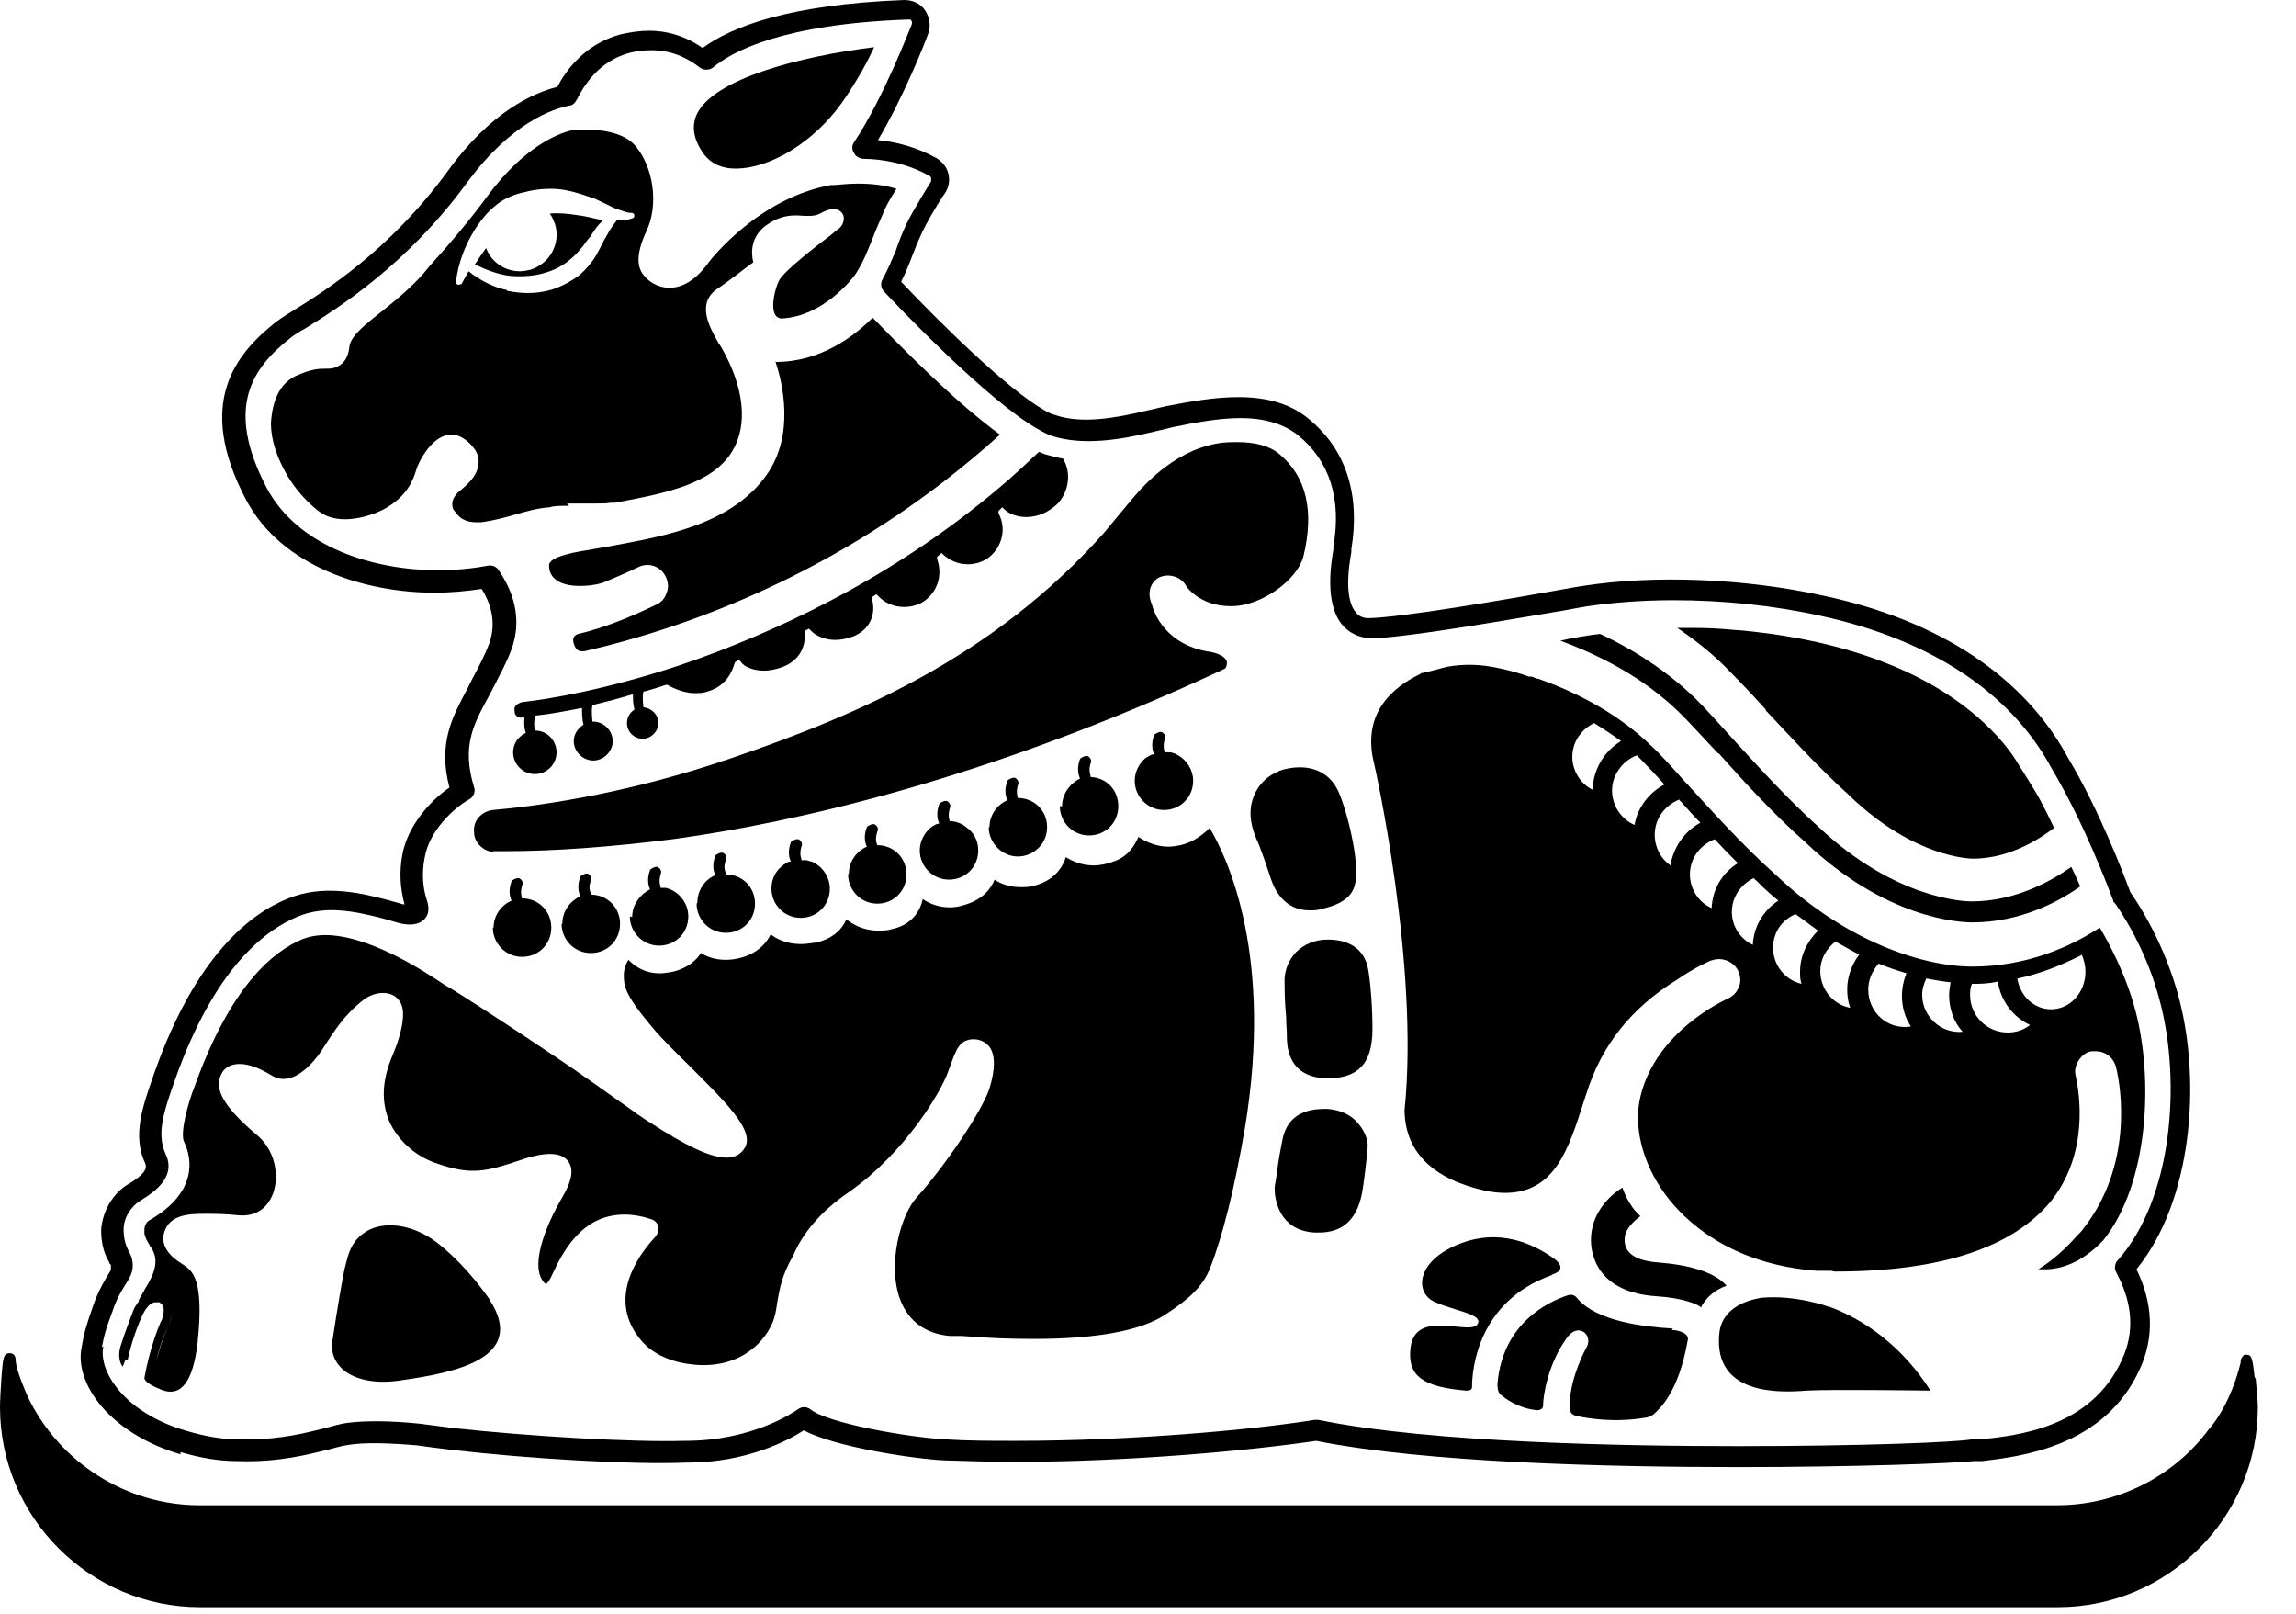
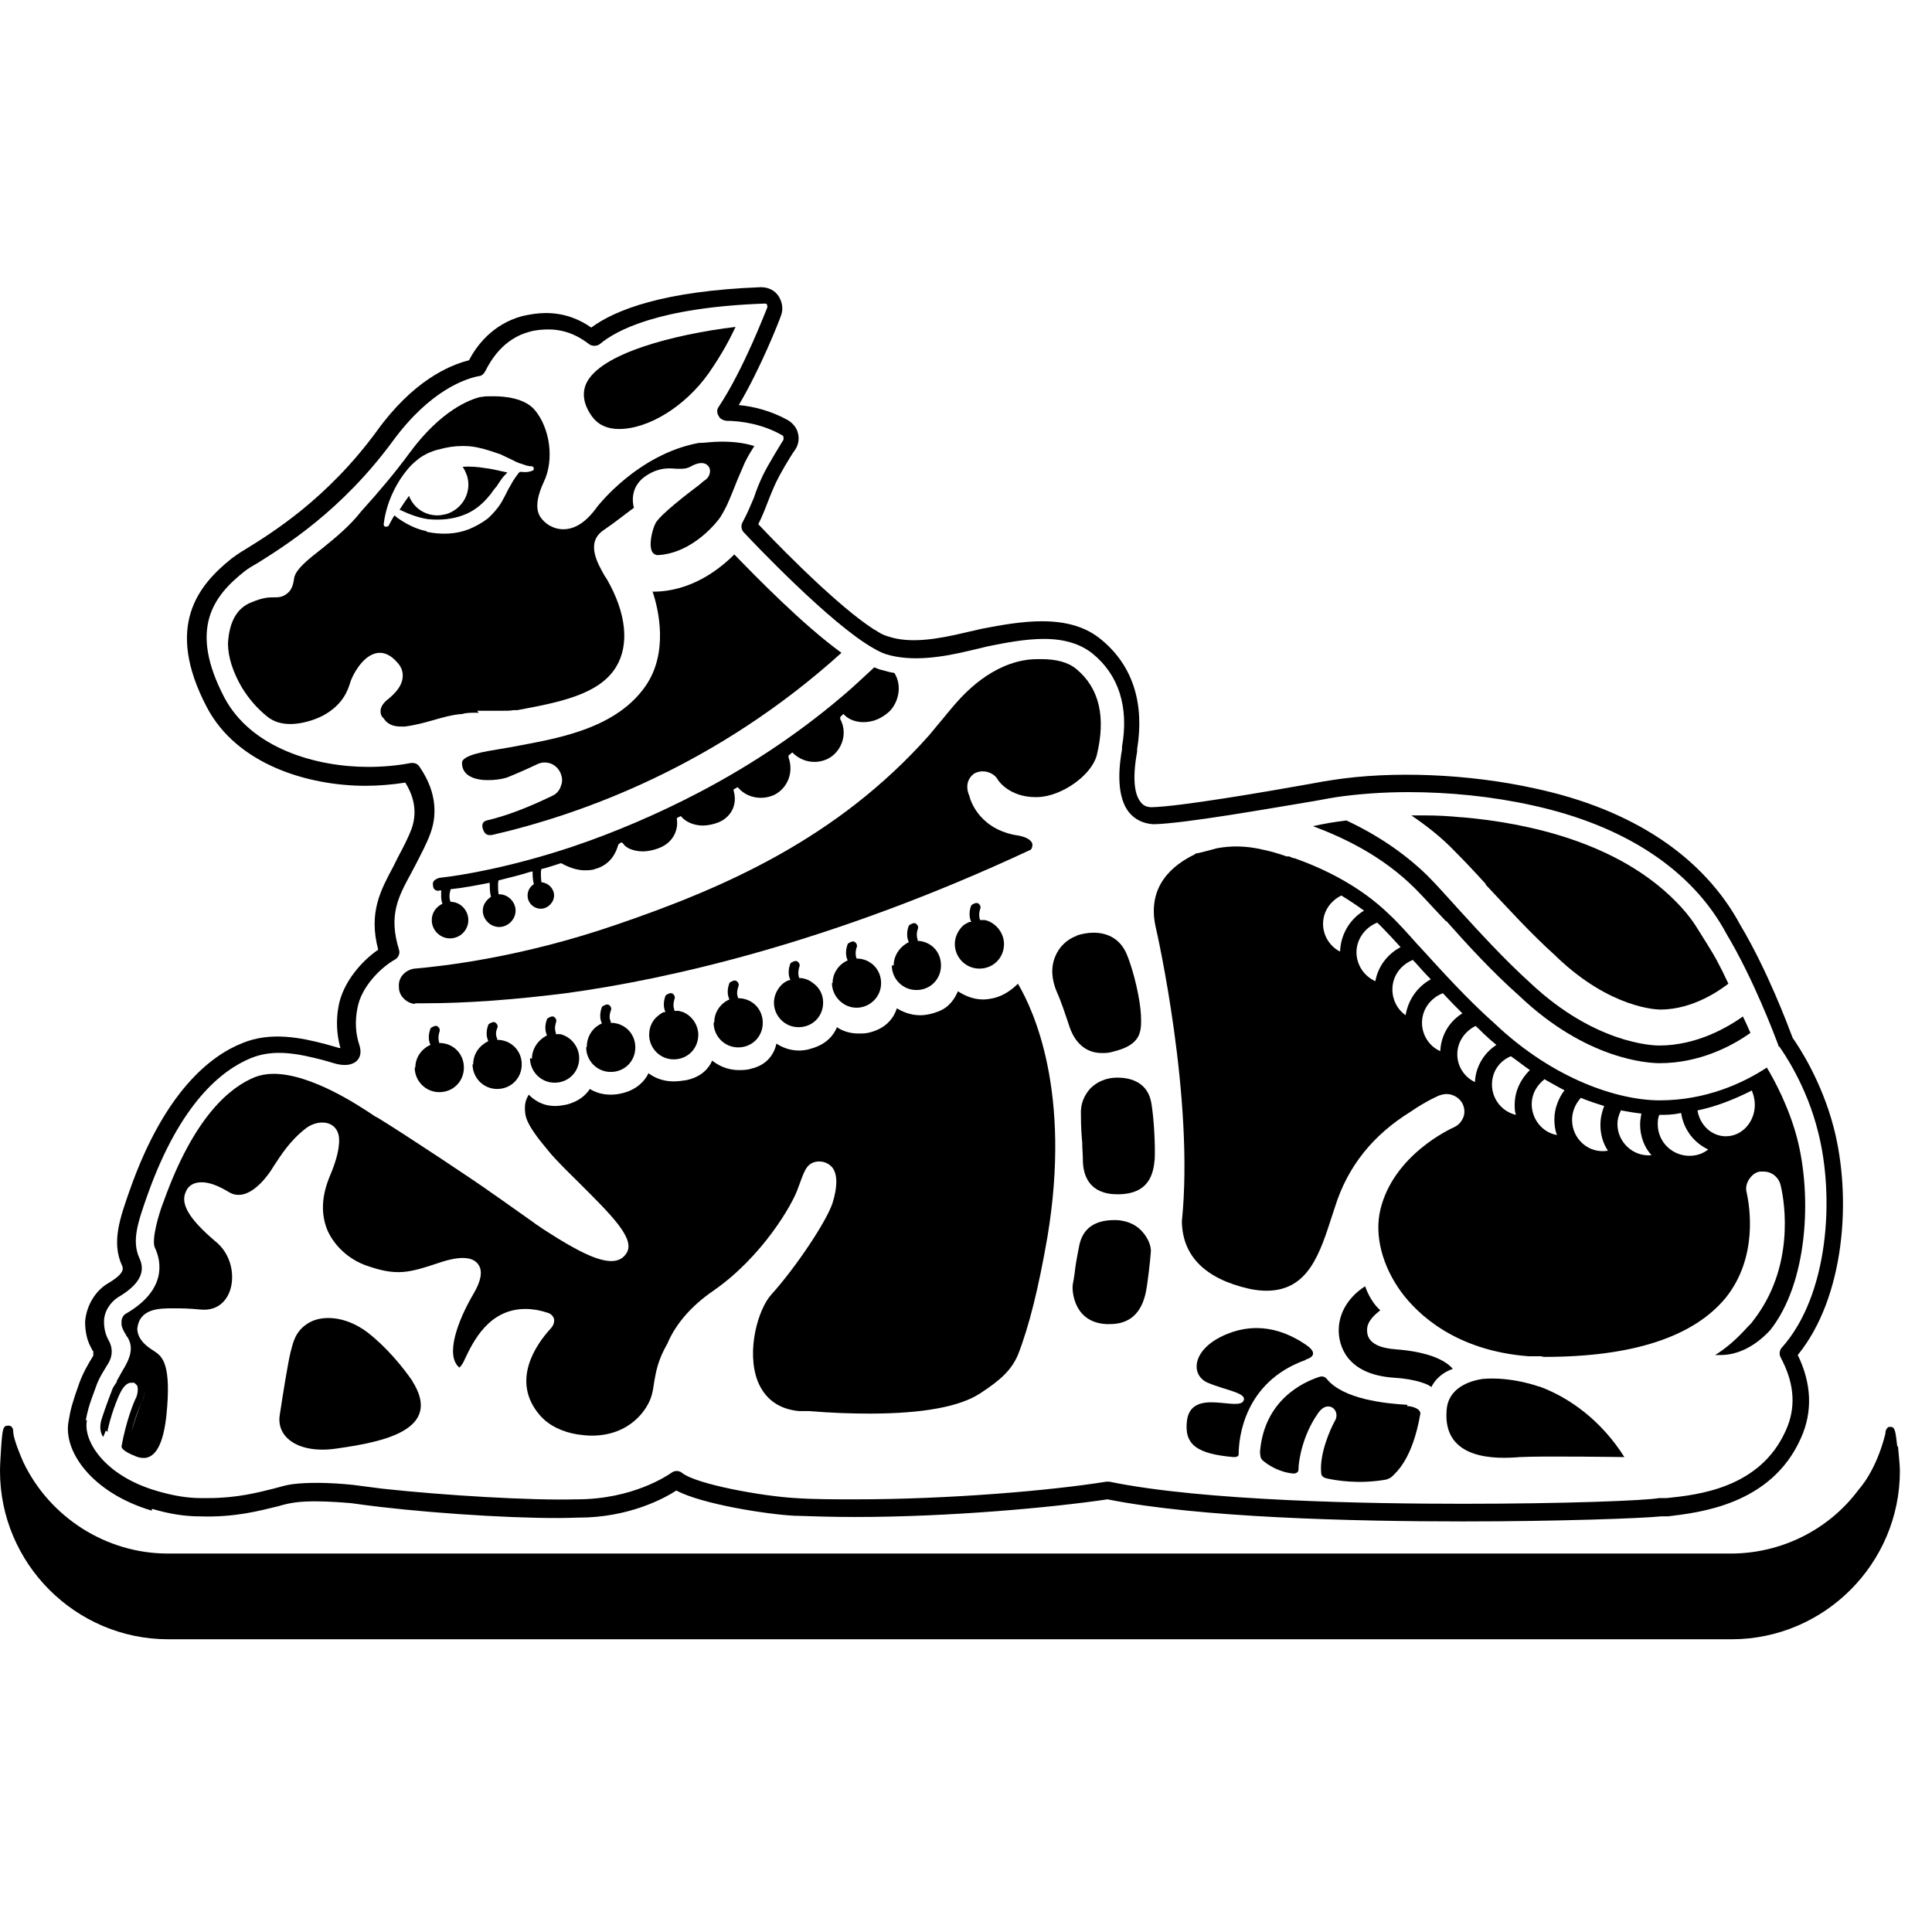
- <svg xmlns="http://www.w3.org/2000/svg" width="37" height="26" viewBox="0 0 37 26" fill="none">
+ <svg xmlns="http://www.w3.org/2000/svg" width="37" height="37" viewBox="0 -5.5 37 37" fill="none">
  <path d="M36.336 22.212C36.3 21.886 36.288 21.826 36.203 21.826C36.179 21.826 36.155 21.826 36.143 21.85C36.119 21.874 36.107 21.91 36.107 21.959C35.926 22.683 35.6 23.021 35.6 23.021C35.032 23.794 34.115 24.252 33.149 24.252H3.211C2.04 24.252 0.954 23.564 0.447 22.502C0.398 22.393 0.266 22.079 0.254 21.935C0.254 21.898 0.254 21.802 0.157 21.802C0.06 21.802 0.048 21.862 0.024 22.188C0.012 22.369 0 22.562 0 22.671C0 24.445 1.449 25.894 3.223 25.894H33.161C34.936 25.894 36.385 24.445 36.385 22.671C36.385 22.55 36.36 22.345 36.348 22.188" fill="black" />
  <path d="M2.909 23.395C3.235 23.492 3.537 23.54 3.815 23.54C4.503 23.564 4.974 23.431 5.324 23.347C5.444 23.311 5.553 23.287 5.65 23.274C5.903 23.238 6.289 23.25 6.724 23.287C6.893 23.311 7.074 23.335 7.279 23.359C8.523 23.504 10.213 23.601 11.058 23.564H11.082C12.036 23.564 12.712 23.202 12.953 23.045C13.448 23.311 14.715 23.504 15.21 23.528C15.573 23.54 15.959 23.552 16.381 23.552C18.192 23.552 20.148 23.371 21.21 23.214C22.96 23.564 25.882 23.637 28.019 23.637C29.866 23.637 31.495 23.576 31.809 23.54H31.942C32.533 23.468 33.922 23.323 34.489 22.043C34.719 21.536 34.694 20.993 34.429 20.45C35.334 19.339 35.467 17.432 35.117 16.092C34.888 15.21 34.453 14.547 34.332 14.378C34.236 14.124 33.849 13.086 33.33 12.217C32.63 10.913 31.266 9.996 29.383 9.597C28.127 9.319 26.655 9.259 25.508 9.44C25.423 9.452 25.278 9.476 25.085 9.513C24.276 9.658 22.598 9.947 22.055 9.959C21.959 9.959 21.886 9.923 21.838 9.851C21.753 9.742 21.669 9.488 21.777 8.897V8.849C21.922 7.967 21.693 7.243 21.089 6.748C20.8 6.507 20.425 6.398 19.955 6.398C19.568 6.398 19.17 6.471 18.796 6.543C18.687 6.567 18.591 6.591 18.482 6.615C17.975 6.736 17.432 6.833 17.009 6.688C16.961 6.676 16.901 6.652 16.84 6.615C16.236 6.277 15.138 5.191 14.522 4.539C14.595 4.394 14.643 4.273 14.703 4.116C14.74 4.02 14.788 3.899 14.86 3.742C14.921 3.61 15.114 3.271 15.235 3.102C15.295 3.006 15.307 2.897 15.283 2.801C15.259 2.692 15.186 2.607 15.09 2.547C14.764 2.366 14.426 2.282 14.148 2.258C14.57 1.545 14.921 0.652 14.957 0.543C15.005 0.423 14.981 0.278 14.909 0.169C14.836 0.06 14.715 0 14.571 0C12.7 0.072 11.782 0.435 11.323 0.773C11.118 0.628 10.828 0.495 10.454 0.495C10.309 0.495 10.152 0.519 9.995 0.555C9.428 0.712 9.126 1.123 8.981 1.4C8.595 1.497 7.907 1.799 7.219 2.752C6.265 4.056 5.203 4.708 4.696 5.022C4.575 5.094 4.491 5.155 4.442 5.191C3.79 5.71 3.151 6.495 3.959 8.04C4.539 9.15 5.915 9.549 7.002 9.549C7.255 9.549 7.521 9.525 7.762 9.488C7.883 9.682 8.016 9.996 7.883 10.37C7.81 10.563 7.714 10.744 7.617 10.925L7.533 11.094C7.303 11.529 7.05 11.963 7.243 12.688C6.941 12.893 6.567 13.303 6.483 13.774C6.434 14.04 6.446 14.305 6.519 14.571C6.507 14.571 6.483 14.571 6.458 14.559L6.241 14.498C5.746 14.366 5.179 14.257 4.648 14.474C4.032 14.716 3.151 15.404 2.487 17.287C2.306 17.806 2.124 18.289 2.342 18.748C2.354 18.784 2.402 18.88 2.076 19.073C1.823 19.218 1.654 19.508 1.63 19.81C1.63 20.003 1.666 20.184 1.762 20.341C1.762 20.341 1.762 20.365 1.787 20.377C1.787 20.377 1.787 20.406 1.787 20.462C1.69 20.619 1.593 20.788 1.521 20.981C1.376 21.391 1.352 21.488 1.316 21.705C1.195 22.285 1.762 23.093 2.909 23.431M1.642 21.705C1.678 21.524 1.69 21.452 1.835 21.065C1.895 20.884 2.004 20.727 2.076 20.607C2.161 20.462 2.161 20.305 2.076 20.16C2.016 20.051 1.992 19.931 1.992 19.81C1.992 19.617 2.112 19.436 2.269 19.339C2.656 19.11 2.801 18.868 2.668 18.591C2.523 18.265 2.632 17.927 2.825 17.384C3.452 15.621 4.249 14.993 4.805 14.764C5.251 14.583 5.71 14.679 6.181 14.8L6.434 14.873C6.676 14.933 6.808 14.861 6.857 14.788C6.893 14.74 6.929 14.655 6.881 14.51C6.808 14.293 6.796 14.052 6.845 13.81C6.917 13.388 7.315 13.014 7.557 12.881C7.629 12.845 7.666 12.76 7.641 12.688C7.436 12.024 7.629 11.674 7.871 11.227L7.967 11.046C8.064 10.853 8.172 10.659 8.245 10.454C8.462 9.851 8.16 9.368 8.028 9.175C7.992 9.126 7.931 9.102 7.859 9.114C7.605 9.163 7.328 9.187 7.05 9.187C6.06 9.187 4.817 8.837 4.297 7.859C3.609 6.543 4.08 5.915 4.696 5.432C4.744 5.396 4.817 5.348 4.925 5.288C5.444 4.962 6.543 4.285 7.533 2.933C8.245 1.968 8.921 1.75 9.175 1.702C9.223 1.702 9.271 1.654 9.295 1.606C9.404 1.388 9.645 0.99 10.128 0.857C10.249 0.821 10.382 0.809 10.502 0.809C10.865 0.809 11.118 0.966 11.275 1.086C11.335 1.135 11.432 1.135 11.492 1.086C11.794 0.833 12.603 0.386 14.643 0.314C14.667 0.314 14.679 0.314 14.691 0.338C14.691 0.35 14.703 0.374 14.691 0.398C14.667 0.447 14.245 1.569 13.762 2.294C13.726 2.342 13.726 2.414 13.762 2.463C13.786 2.523 13.846 2.547 13.907 2.559C14.184 2.559 14.607 2.62 14.981 2.837C14.993 2.837 15.005 2.861 15.005 2.873V2.921C15.005 2.921 14.703 3.404 14.607 3.61C14.534 3.766 14.486 3.887 14.438 4.032C14.366 4.201 14.317 4.322 14.221 4.503C14.184 4.563 14.197 4.648 14.245 4.696C14.414 4.877 15.911 6.458 16.732 6.917C16.816 6.966 16.888 7.002 16.961 7.026C17.456 7.183 18.059 7.086 18.603 6.953C18.711 6.929 18.808 6.905 18.904 6.881C19.254 6.809 19.641 6.736 19.991 6.736C20.389 6.736 20.691 6.833 20.92 7.014C21.427 7.424 21.621 8.04 21.488 8.8V8.849C21.452 9.066 21.343 9.706 21.621 10.056C21.729 10.189 21.886 10.273 22.091 10.285C22.683 10.273 24.313 9.983 25.182 9.839C25.375 9.802 25.52 9.778 25.592 9.766C26.003 9.706 26.486 9.67 26.968 9.67C27.765 9.67 28.586 9.754 29.346 9.923C31.121 10.309 32.413 11.166 33.065 12.386C33.584 13.255 33.982 14.317 34.055 14.51C34.055 14.523 34.055 14.534 34.079 14.547C34.163 14.667 34.598 15.295 34.815 16.164C35.141 17.42 35.02 19.303 34.127 20.305C34.079 20.353 34.067 20.438 34.103 20.498L34.139 20.57C34.368 21.029 34.393 21.476 34.199 21.898C33.704 23.009 32.497 23.13 31.918 23.19H31.773C31.52 23.238 29.962 23.299 28.019 23.299C26.268 23.299 23.057 23.25 21.246 22.876H21.186C20.136 23.045 18.192 23.214 16.381 23.214C15.971 23.214 15.585 23.214 15.235 23.19C14.595 23.154 13.327 22.924 13.062 22.707C13.001 22.659 12.917 22.659 12.857 22.707C12.784 22.756 12.12 23.214 11.046 23.214H11.022C10.188 23.238 8.535 23.142 7.315 23.009C7.122 22.985 6.941 22.961 6.76 22.937C6.277 22.888 5.879 22.888 5.601 22.924C5.493 22.937 5.372 22.973 5.239 23.009C4.949 23.081 4.539 23.19 3.996 23.19H3.839C3.585 23.19 3.308 23.142 3.018 23.057C2.004 22.768 1.581 22.091 1.666 21.693" fill="black" />
  <path d="M28.454 11.42V11.444C28.864 11.879 29.311 12.373 29.794 12.808L29.818 12.832C30.856 13.822 31.749 13.834 31.798 13.834C32.437 13.834 32.956 13.448 33.101 13.339C33.166 13.291 33.166 13.291 33.101 13.339C33.017 13.158 32.944 13.013 32.872 12.88C32.824 12.784 32.558 12.361 32.474 12.229C32.365 12.06 32.232 11.903 32.087 11.758C30.977 10.635 29.262 10.261 28.007 10.152H27.983C27.753 10.128 27.512 10.116 27.283 10.116H27.029C27.331 10.321 27.621 10.551 27.862 10.804C28.043 10.985 28.248 11.202 28.478 11.456" fill="black" />
  <path d="M12.494 5.818C12.614 6.169 12.807 7.002 12.361 7.641C11.806 8.438 10.731 8.631 9.958 8.776L9.765 8.812C9.765 8.812 9.633 8.836 9.548 8.849C9.331 8.885 8.836 8.957 8.848 9.114C8.848 9.319 9.029 9.44 9.343 9.44C9.464 9.44 9.584 9.428 9.705 9.392C9.886 9.319 10.079 9.235 10.284 9.138C10.333 9.114 10.381 9.102 10.429 9.102C10.562 9.102 10.671 9.174 10.731 9.295C10.767 9.38 10.779 9.464 10.743 9.549C10.719 9.633 10.659 9.706 10.574 9.742C10.127 9.959 9.693 10.128 9.319 10.213C9.246 10.237 9.222 10.285 9.246 10.37C9.283 10.49 9.343 10.502 9.427 10.49C11.154 10.092 13.725 9.162 16.115 7.002C15.379 6.47 14.473 5.541 14.063 5.118C13.773 5.408 13.23 5.831 12.506 5.831" fill="black" />
  <path d="M11.853 2.716C12.421 2.716 13.121 2.282 13.568 1.654C13.845 1.255 13.99 0.966 14.087 0.76C12.903 0.905 11.491 1.268 11.226 1.847C11.141 2.04 11.177 2.258 11.346 2.487C11.455 2.632 11.624 2.716 11.853 2.716Z" fill="black" />
  <path d="M7.954 13.714H8.123C8.968 13.714 9.885 13.641 10.839 13.521C12.794 13.255 15.921 12.555 19.724 10.78C19.76 10.768 19.772 10.72 19.772 10.672C19.772 10.636 19.724 10.527 19.434 10.491C18.698 10.346 18.565 9.754 18.565 9.742C18.565 9.742 18.432 9.489 18.649 9.32C18.806 9.223 19.023 9.283 19.108 9.428C19.108 9.44 19.325 9.766 19.832 9.766H19.869C20.327 9.754 20.895 9.356 21.003 8.97C21.184 8.233 21.052 7.678 20.617 7.316C20.46 7.183 20.231 7.123 19.941 7.123C19.844 7.123 19.724 7.123 19.603 7.147C18.879 7.28 18.384 7.871 18.203 8.088L17.792 8.583C16.03 10.563 13.869 11.505 11.78 12.217C9.982 12.833 8.497 13.002 7.942 13.05C7.809 13.062 7.616 13.183 7.64 13.412C7.64 13.581 7.797 13.714 7.942 13.726" fill="black" />
  <path d="M7.905 20.957C7.712 20.679 7.41 20.305 7.036 20.015C6.601 19.689 6.155 19.689 5.913 19.834C5.648 19.991 5.612 20.22 5.563 20.401C5.515 20.606 5.431 21.113 5.358 21.596C5.286 22.043 5.744 22.357 6.481 22.236C7.326 22.115 8.497 21.886 7.893 20.945" fill="black" />
  <path d="M2.062 21.922V21.886C2.158 21.463 2.303 21.174 2.303 21.174C2.363 21.053 2.436 20.981 2.508 20.981H2.569C2.569 20.981 2.617 21.017 2.629 21.041C2.653 21.113 2.629 21.234 2.593 21.294C2.557 21.367 2.412 21.729 2.327 22.2C2.327 22.284 2.557 22.369 2.52 22.357C2.557 22.369 2.581 22.381 2.605 22.393C2.919 22.514 3.112 22.26 3.184 21.633C3.293 20.606 3.1 20.474 2.955 20.377L2.919 20.353C2.786 20.268 2.641 20.148 2.629 19.954C2.665 19.556 3.052 19.556 3.317 19.556C3.462 19.556 3.607 19.556 3.848 19.58C4.126 19.604 4.319 19.459 4.404 19.218C4.5 18.94 4.44 18.518 4.114 18.264C3.619 17.842 3.45 17.552 3.559 17.323C3.607 17.202 3.716 17.142 3.86 17.142C4.005 17.142 4.174 17.202 4.392 17.335C4.452 17.371 4.512 17.383 4.573 17.383C4.862 17.383 5.14 17.009 5.237 16.84C5.381 16.623 5.55 16.345 5.864 16.104C6.045 15.971 6.287 15.959 6.408 16.091C6.48 16.164 6.504 16.273 6.492 16.405C6.48 16.574 6.42 16.78 6.323 17.009C6.154 17.407 6.142 17.757 6.275 18.071C6.408 18.361 6.673 18.614 7.011 18.735C7.591 18.94 7.82 18.88 8.399 18.687C8.822 18.542 9.075 18.566 9.172 18.735C9.244 18.856 9.208 19.037 9.075 19.266C8.761 19.798 8.52 20.461 8.798 20.691C8.798 20.691 8.846 20.655 8.894 20.546C9.063 20.184 9.365 19.568 10.065 19.568C10.198 19.568 10.343 19.592 10.488 19.641C10.572 19.665 10.596 19.725 10.608 19.749C10.621 19.81 10.608 19.882 10.536 19.954C10.283 20.232 9.764 20.944 10.343 21.608C10.512 21.801 10.765 21.922 11.055 21.97C11.152 21.983 11.236 21.994 11.333 21.994C12.069 21.994 12.407 21.488 12.48 21.222C12.504 21.137 12.516 21.053 12.528 20.968C12.564 20.763 12.6 20.546 12.781 20.232C12.938 19.858 13.24 19.508 13.663 19.218C14.604 18.566 15.184 17.552 15.28 17.262L15.316 17.166C15.413 16.9 15.461 16.756 15.679 16.743C15.8 16.743 15.884 16.792 15.944 16.864C16.041 16.997 16.041 17.226 15.944 17.54C15.824 17.902 15.232 18.783 14.773 19.291C14.52 19.568 14.29 20.365 14.508 20.944C14.641 21.282 14.906 21.488 15.305 21.524H15.498C15.932 21.56 16.306 21.572 16.657 21.572C17.671 21.572 18.383 21.439 18.769 21.186C19.18 20.92 19.373 20.727 19.494 20.449C19.711 19.894 19.892 19.158 20.061 18.18C20.52 15.415 19.795 13.846 19.494 13.339C19.385 13.448 19.228 13.569 19.023 13.617C18.962 13.629 18.89 13.641 18.829 13.641C18.624 13.641 18.455 13.556 18.346 13.484C18.286 13.617 18.19 13.786 17.972 13.87C17.852 13.918 17.731 13.943 17.622 13.943C17.429 13.943 17.272 13.87 17.176 13.81C17.127 13.967 16.994 14.184 16.669 14.269C16.596 14.293 16.512 14.293 16.439 14.293C16.258 14.293 16.113 14.232 16.029 14.172C15.969 14.317 15.836 14.498 15.534 14.582C15.461 14.607 15.377 14.619 15.305 14.619C15.123 14.619 14.979 14.558 14.87 14.486C14.834 14.655 14.713 14.896 14.375 14.969C14.303 14.993 14.218 14.993 14.146 14.993C13.916 14.993 13.747 14.896 13.639 14.812C13.578 14.957 13.433 15.126 13.144 15.186C13.059 15.198 12.987 15.21 12.902 15.21C12.673 15.21 12.516 15.126 12.419 15.053C12.359 15.186 12.214 15.355 11.948 15.428C11.864 15.452 11.779 15.464 11.695 15.464C11.526 15.464 11.393 15.415 11.297 15.355C11.224 15.464 11.091 15.597 10.838 15.657C10.765 15.669 10.705 15.681 10.633 15.681C10.379 15.681 10.222 15.56 10.126 15.464C10.089 15.524 10.053 15.608 10.053 15.705C10.053 15.874 10.053 16.007 10.5 16.538C10.657 16.731 10.898 16.961 11.104 17.166C11.695 17.757 12.154 18.204 12.009 18.482C11.948 18.59 11.852 18.651 11.707 18.651C11.454 18.651 11.067 18.47 10.452 18.071C10.391 18.035 10.331 17.987 10.271 17.951L10.222 17.914C10.065 17.806 9.631 17.492 9.401 17.335C9.1 17.117 7.735 16.212 7.24 15.91C7.24 15.91 7.216 15.898 7.192 15.886L7.156 15.862C6.866 15.669 5.961 15.065 5.237 15.065C5.104 15.065 4.983 15.089 4.887 15.126C4.404 15.319 3.716 15.886 3.136 17.504C3.039 17.745 2.895 18.252 2.967 18.397C3.1 18.675 3.184 19.218 2.4 19.665C2.363 19.689 2.327 19.749 2.327 19.81V19.87C2.339 19.942 2.375 20.003 2.412 20.063C2.412 20.063 2.424 20.099 2.436 20.099C2.569 20.305 2.496 20.51 2.339 20.763C2.303 20.824 2.267 20.896 2.231 20.956H2.243C2.243 20.956 2.182 21.041 2.158 21.089C2.158 21.089 2.013 21.463 1.953 21.657C1.869 21.898 1.977 22.019 1.977 22.019L2.026 21.898L2.062 21.922ZM2.714 21.355C2.714 21.355 2.774 21.222 2.774 21.113C2.774 21.222 2.726 21.331 2.714 21.355C2.689 21.403 2.605 21.62 2.52 21.91C2.593 21.62 2.689 21.403 2.714 21.355Z" fill="black" />
  <path d="M20.618 12.422C20.425 12.494 20.28 12.639 20.208 12.82C20.123 13.025 20.135 13.255 20.244 13.508C20.317 13.665 20.413 13.955 20.485 14.172C20.534 14.317 20.691 14.667 21.101 14.667C21.161 14.667 21.234 14.667 21.306 14.643C21.874 14.51 21.862 14.245 21.85 13.931C21.837 13.653 21.717 13.098 21.572 12.76C21.427 12.434 21.149 12.362 20.944 12.362C20.835 12.362 20.703 12.386 20.606 12.422" fill="black" />
  <path d="M21.378 17.866H21.341C20.955 17.866 20.726 18.035 20.665 18.373C20.617 18.615 20.593 18.76 20.581 18.88C20.569 18.965 20.557 19.037 20.545 19.098C20.532 19.182 20.545 19.424 20.689 19.617C20.798 19.762 20.967 19.846 21.184 19.858H21.257C21.631 19.858 21.86 19.653 21.945 19.243C21.981 19.061 22.029 18.639 22.041 18.458C22.041 18.361 21.993 18.216 21.873 18.084C21.788 17.987 21.631 17.878 21.378 17.866Z" fill="black" />
  <path d="M21.39 15.138C21.197 15.138 21.015 15.211 20.883 15.343C20.762 15.476 20.689 15.645 20.701 15.851C20.701 16.092 20.714 16.249 20.726 16.382C20.726 16.502 20.738 16.599 20.738 16.707C20.738 17.009 20.858 17.372 21.402 17.372C22.005 17.372 22.09 16.985 22.114 16.695C22.126 16.454 22.102 15.947 22.053 15.645C21.993 15.235 21.667 15.138 21.402 15.138H21.39Z" fill="black" />
  <path d="M25.013 20.534C25.013 20.534 25.315 20.461 25.013 20.256C24.712 20.051 24.169 19.773 23.492 20.051C22.817 20.329 22.792 20.836 23.13 20.981C23.468 21.125 23.879 21.174 23.818 21.319C23.734 21.548 22.817 21.065 22.732 21.705C22.672 22.176 22.937 22.345 23.625 22.405C23.686 22.405 23.722 22.393 23.722 22.345C23.722 22.055 23.818 20.968 25.001 20.546" fill="black" />
  <path d="M26.956 21.404C26.521 21.38 25.724 21.295 25.41 20.909C25.374 20.861 25.314 20.849 25.253 20.873C24.964 20.97 24.215 21.307 24.131 22.297C24.131 22.382 24.143 22.43 24.179 22.466C24.276 22.551 24.493 22.696 24.771 22.72C24.819 22.72 24.867 22.696 24.867 22.648C24.867 22.466 24.952 21.983 25.229 21.585C25.422 21.271 25.7 21.513 25.555 21.73C25.483 21.863 25.266 22.334 25.302 22.708C25.302 22.768 25.35 22.804 25.422 22.816C25.591 22.853 26.014 22.925 26.521 22.84C26.545 22.84 26.605 22.816 26.642 22.792C26.762 22.684 27.052 22.418 27.197 21.597C27.233 21.488 27.052 21.428 26.944 21.428" fill="black" />
  <path d="M26.736 20.341C26.193 20.305 26.181 20.064 26.181 19.967C26.181 19.786 26.362 19.653 26.434 19.593C26.229 19.412 26.145 19.134 26.145 19.134C25.927 19.267 25.638 19.557 25.638 19.979C25.638 20.233 25.758 20.824 26.7 20.885C27.11 20.909 27.376 21.017 27.412 21.066C27.412 21.066 27.509 20.824 27.823 20.716C27.569 20.414 26.917 20.354 26.724 20.341" fill="black" />
  <path d="M29.468 21.053C29.468 21.053 28.948 20.86 28.393 20.908C28.007 20.968 27.729 21.162 27.705 21.5C27.62 22.477 28.671 22.441 29.105 22.405C29.528 22.381 31.109 22.405 31.109 22.405C30.675 21.717 30.071 21.27 29.48 21.053" fill="black" />
  <path d="M22.634 17.867C22.634 18.543 23.069 18.989 23.926 19.182C24.034 19.206 24.155 19.219 24.252 19.219C25.06 19.219 25.278 18.506 25.519 17.758L25.567 17.613C25.809 16.84 26.292 16.237 27.016 15.79C27.33 15.573 27.571 15.476 27.571 15.476C27.608 15.464 27.656 15.452 27.704 15.452C27.837 15.452 27.97 15.537 28.018 15.657C28.054 15.742 28.054 15.838 28.018 15.911C27.982 15.995 27.921 16.056 27.837 16.092C27.789 16.116 26.69 16.611 26.437 17.661C26.316 18.156 26.473 18.748 26.835 19.243C27.137 19.653 27.861 20.365 29.273 20.474H29.515C29.515 20.474 29.551 20.486 29.575 20.486C31.277 20.486 32.436 20.1 33.052 19.351C33.668 18.579 33.511 17.613 33.45 17.335C33.426 17.251 33.45 17.154 33.499 17.082C33.547 17.009 33.619 16.949 33.704 16.937H33.776C33.933 16.937 34.066 17.046 34.102 17.203C34.187 17.553 34.368 18.784 33.571 19.798C33.547 19.834 33.523 19.858 33.474 19.907C33.269 20.136 33.064 20.317 32.847 20.45H32.955C33.185 20.45 33.535 20.365 33.897 19.979C34.621 19.074 34.706 17.408 34.416 16.297C34.259 15.694 33.969 15.162 33.837 14.945C33.378 15.247 32.666 15.573 31.784 15.573C31.012 15.573 29.768 15.187 28.622 14.1C28.078 13.617 27.583 13.062 27.185 12.627L27.161 12.603C26.956 12.374 26.775 12.169 26.618 12.024C26.026 11.444 25.302 11.118 24.795 10.937C24.759 10.937 24.722 10.913 24.686 10.901H24.638C24.505 10.853 24.348 10.805 24.167 10.768C23.853 10.696 23.576 10.696 23.31 10.744C23.177 10.78 23.044 10.816 22.936 10.841H22.912C22.912 10.841 22.887 10.853 22.875 10.865C22.453 11.07 21.97 11.469 22.127 12.229C22.163 12.374 22.875 15.549 22.634 17.891M33.547 15.38C33.583 15.464 33.607 15.561 33.607 15.657C33.607 15.983 33.366 16.261 33.052 16.261C32.786 16.261 32.557 16.056 32.509 15.766C32.859 15.694 33.197 15.561 33.535 15.392M31.772 15.851C31.905 15.851 32.038 15.851 32.195 15.814C32.243 16.128 32.436 16.382 32.714 16.514C32.605 16.599 32.485 16.635 32.352 16.635C32.026 16.635 31.748 16.37 31.748 16.032C31.748 15.971 31.748 15.911 31.784 15.838M31.048 15.766C31.181 15.79 31.314 15.814 31.434 15.826C31.422 15.899 31.41 15.971 31.41 16.032C31.41 16.249 31.483 16.466 31.628 16.623C31.277 16.659 30.976 16.37 30.976 16.032C30.976 15.935 31 15.851 31.048 15.754M30.275 15.525C30.42 15.585 30.565 15.633 30.722 15.681C30.674 15.802 30.65 15.923 30.65 16.044C30.65 16.225 30.698 16.394 30.794 16.538C30.42 16.599 30.107 16.309 30.107 15.947C30.107 15.79 30.167 15.645 30.275 15.525ZM29.587 15.174C29.72 15.247 29.841 15.319 29.962 15.38C29.841 15.537 29.768 15.742 29.768 15.935C29.768 16.044 29.78 16.14 29.817 16.237C29.539 16.189 29.334 15.935 29.334 15.645C29.334 15.452 29.43 15.283 29.587 15.162M28.935 14.728C29.056 14.812 29.177 14.909 29.298 14.993C29.116 15.174 29.008 15.404 29.008 15.657C29.008 15.718 29.008 15.79 29.032 15.851C28.766 15.79 28.573 15.549 28.573 15.271C28.573 15.03 28.706 14.825 28.935 14.728ZM28.259 14.148C28.344 14.221 28.404 14.293 28.465 14.342C28.525 14.402 28.585 14.45 28.658 14.511C28.416 14.668 28.259 14.933 28.247 15.223C28.042 15.126 27.909 14.921 27.909 14.692C27.909 14.462 28.042 14.257 28.259 14.148ZM27.632 13.521C27.765 13.665 27.885 13.786 28.006 13.907C27.752 14.064 27.596 14.329 27.583 14.631C27.366 14.535 27.233 14.317 27.233 14.088C27.233 13.835 27.39 13.617 27.632 13.521ZM27.064 12.893L27.101 12.929C27.197 13.038 27.294 13.146 27.402 13.255C27.137 13.4 26.968 13.653 26.919 13.943C26.763 13.835 26.666 13.653 26.666 13.448C26.666 13.195 26.823 12.977 27.064 12.881M26.388 12.181C26.388 12.181 26.437 12.229 26.461 12.253C26.569 12.362 26.702 12.507 26.823 12.639C26.569 12.772 26.388 13.014 26.34 13.291C26.123 13.195 25.978 12.977 25.978 12.736C25.978 12.495 26.135 12.265 26.376 12.169M25.688 11.65C25.845 11.746 25.99 11.843 26.123 11.939C25.845 12.108 25.676 12.398 25.664 12.724C25.471 12.627 25.338 12.422 25.338 12.193C25.338 11.963 25.471 11.758 25.688 11.65Z" fill="black" />
  <path d="M8.377 11.553H8.45C8.45 11.614 8.438 11.722 8.474 11.807C8.353 11.867 8.269 11.976 8.269 12.121C8.269 12.314 8.426 12.471 8.619 12.471C8.812 12.471 8.969 12.314 8.969 12.121C8.969 11.927 8.812 11.771 8.631 11.771C8.595 11.71 8.607 11.601 8.631 11.529C8.872 11.505 9.114 11.457 9.367 11.408H9.379C9.379 11.481 9.379 11.589 9.403 11.674C9.319 11.734 9.246 11.819 9.246 11.94C9.246 12.108 9.391 12.253 9.56 12.253C9.729 12.253 9.874 12.108 9.874 11.94C9.874 11.771 9.729 11.626 9.56 11.626H9.548C9.548 11.626 9.524 11.444 9.548 11.36C9.741 11.312 9.947 11.263 10.176 11.191H10.2C10.2 11.251 10.2 11.348 10.224 11.432C10.152 11.481 10.104 11.553 10.104 11.65C10.104 11.795 10.224 11.903 10.357 11.903C10.49 11.903 10.611 11.783 10.611 11.65C10.611 11.517 10.502 11.408 10.369 11.396C10.369 11.396 10.345 11.215 10.369 11.143C10.478 11.119 10.574 11.082 10.659 11.058L10.731 11.034H10.755C10.755 11.034 10.973 11.167 11.19 11.167C11.262 11.167 11.335 11.167 11.395 11.143C11.709 11.058 11.806 10.805 11.842 10.672L11.89 10.636H11.914L11.938 10.66C11.987 10.744 12.144 10.805 12.313 10.805C12.409 10.805 12.518 10.781 12.614 10.744C12.904 10.636 12.989 10.382 12.964 10.201V10.165L13.037 10.129L13.061 10.153C13.146 10.249 13.303 10.31 13.46 10.31C13.556 10.31 13.665 10.286 13.761 10.249C14.015 10.141 14.123 9.899 14.051 9.646V9.61H14.075C14.075 9.61 14.075 9.598 14.087 9.598L14.123 9.574L14.148 9.598C14.256 9.718 14.413 9.779 14.57 9.779C14.667 9.779 14.775 9.754 14.86 9.706C15.101 9.561 15.198 9.272 15.101 9.006V8.97L15.174 8.909L15.198 8.934C15.306 9.03 15.439 9.091 15.596 9.091C15.717 9.091 15.838 9.054 15.934 8.982C16.151 8.813 16.224 8.511 16.091 8.27V8.233L16.151 8.173L16.176 8.197C16.26 8.282 16.393 8.33 16.538 8.33C16.719 8.33 16.888 8.258 17.033 8.125C17.202 7.956 17.286 7.642 17.129 7.388C17.045 7.376 16.96 7.352 16.876 7.328C16.852 7.328 16.779 7.292 16.743 7.28C16.562 7.449 16.417 7.582 16.284 7.702C15.415 8.463 14.437 9.127 13.375 9.682C12.59 10.092 11.769 10.443 10.948 10.72C9.778 11.107 8.86 11.263 8.413 11.312C8.293 11.348 8.281 11.408 8.293 11.457C8.293 11.529 8.341 11.565 8.426 11.565" fill="black" />
  <path d="M7.942 14.945C7.942 15.199 8.148 15.416 8.413 15.416C8.679 15.416 8.884 15.211 8.884 14.945C8.884 14.68 8.679 14.474 8.413 14.474C8.377 14.366 8.413 14.281 8.413 14.269C8.437 14.221 8.413 14.173 8.365 14.148H8.329C8.329 14.148 8.256 14.173 8.244 14.197C8.244 14.209 8.172 14.354 8.244 14.511C8.075 14.583 7.954 14.752 7.954 14.945" fill="black" />
  <path d="M9.05 14.884C9.05 15.138 9.255 15.355 9.521 15.355C9.786 15.355 9.992 15.15 9.992 14.884C9.992 14.619 9.786 14.414 9.521 14.414V14.389C9.472 14.293 9.521 14.196 9.521 14.196C9.545 14.148 9.521 14.1 9.472 14.075H9.436C9.436 14.075 9.364 14.1 9.352 14.124C9.352 14.136 9.279 14.281 9.352 14.438C9.183 14.522 9.062 14.679 9.062 14.884" fill="black" />
  <path d="M10.15 14.764C10.15 15.018 10.356 15.235 10.621 15.235C10.887 15.235 11.092 15.03 11.092 14.764C11.092 14.547 10.935 14.354 10.73 14.305H10.645V14.281C10.609 14.185 10.645 14.1 10.645 14.088C10.669 14.04 10.645 13.991 10.597 13.967H10.561C10.561 13.967 10.488 13.991 10.476 14.016C10.476 14.028 10.404 14.172 10.476 14.329C10.307 14.414 10.187 14.583 10.187 14.776" fill="black" />
  <path d="M11.226 14.559C11.226 14.812 11.431 15.029 11.696 15.029C11.962 15.029 12.167 14.824 12.167 14.559C12.167 14.293 11.962 14.088 11.696 14.088V14.063C11.648 13.967 11.696 13.87 11.696 13.858C11.721 13.81 11.696 13.762 11.648 13.738H11.612C11.612 13.738 11.54 13.762 11.527 13.786C11.527 13.798 11.455 13.943 11.527 14.1C11.358 14.172 11.238 14.341 11.238 14.546" fill="black" />
  <path d="M12.709 13.883C12.709 13.883 12.637 13.919 12.601 13.955C12.492 14.04 12.432 14.172 12.432 14.317C12.432 14.571 12.637 14.788 12.902 14.788C13.168 14.788 13.373 14.583 13.373 14.317C13.373 14.148 13.277 13.991 13.132 13.907C13.12 13.907 13.095 13.883 13.083 13.883C13.083 13.883 13.035 13.871 12.999 13.859H12.914V13.835C12.878 13.75 12.914 13.653 12.914 13.642C12.938 13.593 12.914 13.545 12.866 13.521H12.83C12.83 13.521 12.758 13.545 12.745 13.569C12.745 13.581 12.673 13.726 12.745 13.883" fill="black" />
  <path d="M13.667 14.088C13.667 14.341 13.872 14.559 14.138 14.559C14.403 14.559 14.608 14.353 14.608 14.088C14.608 13.822 14.403 13.617 14.138 13.617C14.09 13.508 14.138 13.412 14.138 13.4C14.162 13.351 14.138 13.303 14.09 13.279H14.053C14.053 13.279 13.981 13.303 13.969 13.327C13.969 13.339 13.896 13.484 13.969 13.641C13.8 13.714 13.679 13.883 13.679 14.076" fill="black" />
  <path d="M15.088 13.279C15.088 13.279 15.015 13.315 14.991 13.339C14.895 13.424 14.822 13.556 14.822 13.701C14.822 13.955 15.027 14.172 15.293 14.172C15.559 14.172 15.764 13.967 15.764 13.701C15.764 13.544 15.691 13.412 15.571 13.327C15.498 13.267 15.402 13.23 15.305 13.23C15.269 13.122 15.305 13.037 15.305 13.025C15.329 12.977 15.305 12.929 15.257 12.905H15.22C15.22 12.905 15.148 12.929 15.136 12.953C15.136 12.965 15.064 13.11 15.136 13.267" fill="black" />
  <path d="M15.933 13.328C15.933 13.582 16.15 13.799 16.403 13.799C16.657 13.799 16.874 13.594 16.874 13.328C16.874 13.062 16.669 12.857 16.403 12.857C16.367 12.749 16.403 12.652 16.403 12.652C16.427 12.604 16.403 12.556 16.355 12.531H16.319C16.319 12.531 16.246 12.556 16.234 12.58C16.234 12.592 16.162 12.737 16.234 12.893C16.065 12.966 15.945 13.135 15.945 13.328" fill="black" />
  <path d="M17.079 12.989C17.079 13.243 17.284 13.46 17.55 13.46C17.816 13.46 18.021 13.255 18.021 12.989C18.021 12.723 17.828 12.53 17.574 12.518V12.494C17.538 12.398 17.574 12.301 17.574 12.301C17.598 12.253 17.574 12.205 17.526 12.18H17.49C17.49 12.18 17.417 12.205 17.405 12.229C17.405 12.229 17.333 12.386 17.405 12.543C17.236 12.627 17.115 12.796 17.115 12.989" fill="black" />
  <path d="M18.564 12.156C18.564 12.156 18.491 12.192 18.455 12.217C18.359 12.301 18.286 12.434 18.286 12.579C18.286 12.832 18.491 13.05 18.757 13.05C19.022 13.05 19.228 12.844 19.228 12.579C19.228 12.41 19.131 12.253 18.986 12.168C18.974 12.168 18.95 12.144 18.938 12.144C18.938 12.144 18.878 12.12 18.854 12.12H18.769C18.733 12.011 18.769 11.915 18.769 11.915C18.793 11.867 18.769 11.818 18.721 11.794H18.684C18.684 11.794 18.612 11.818 18.6 11.842C18.6 11.842 18.528 11.999 18.6 12.156" fill="black" />
  <path d="M27.693 12.132C28.079 12.567 28.574 13.11 29.093 13.569C30.385 14.8 31.568 14.861 31.785 14.861C32.558 14.861 33.185 14.523 33.523 14.281C33.475 14.172 33.427 14.064 33.379 13.967C33.089 14.172 32.497 14.523 31.773 14.523C31.652 14.523 30.542 14.486 29.31 13.327C28.803 12.869 28.32 12.337 27.934 11.915C27.705 11.662 27.5 11.432 27.331 11.263C26.896 10.841 26.377 10.49 25.785 10.213C25.58 10.237 25.363 10.273 25.145 10.322C25.725 10.539 26.473 10.889 27.101 11.517C27.27 11.686 27.463 11.903 27.693 12.144" fill="black" />
  <path d="M9.135 8.112H9.605C9.702 8.112 9.774 8.112 9.835 8.1H9.907C10.68 7.955 11.477 7.811 11.802 7.267C12.056 6.845 11.996 6.241 11.621 5.59L11.573 5.517C11.453 5.3 11.211 4.901 11.549 4.66C11.766 4.515 12.02 4.31 12.14 4.225C12.104 4.093 12.08 3.791 12.394 3.598C12.623 3.453 12.805 3.465 12.949 3.477C13.034 3.477 13.118 3.489 13.215 3.441C13.299 3.392 13.372 3.368 13.432 3.368C13.541 3.368 13.577 3.441 13.589 3.465C13.613 3.537 13.589 3.634 13.505 3.694C13.48 3.706 13.444 3.742 13.384 3.791C13.191 3.936 12.623 4.37 12.551 4.527C12.491 4.648 12.418 4.938 12.491 5.07C12.515 5.107 12.551 5.131 12.599 5.131C13.275 5.095 13.746 4.479 13.794 4.406C13.927 4.189 13.963 4.081 14.048 3.875C14.084 3.779 14.144 3.634 14.229 3.441C14.265 3.344 14.338 3.211 14.446 3.042C14.253 2.982 14.048 2.958 13.819 2.958C13.637 2.958 13.492 2.982 13.42 2.982H13.384C12.213 3.199 11.453 4.189 11.44 4.201C11.235 4.491 11.018 4.636 10.788 4.636C10.583 4.636 10.45 4.515 10.426 4.491C10.342 4.407 10.173 4.25 10.414 3.73C10.619 3.308 10.535 2.692 10.233 2.342C10.04 2.125 9.666 2.089 9.461 2.089C9.34 2.089 9.255 2.089 9.243 2.101H9.207C9.002 2.149 8.446 2.354 7.843 3.175C7.577 3.537 7.263 3.912 6.913 4.298C6.708 4.563 6.431 4.793 6.177 4.998C5.899 5.215 5.67 5.396 5.634 5.565C5.622 5.662 5.598 5.783 5.513 5.855C5.416 5.94 5.332 5.94 5.247 5.94C5.151 5.94 5.042 5.94 4.813 6.036C4.535 6.145 4.39 6.41 4.366 6.821C4.366 7.086 4.463 7.376 4.632 7.666C4.765 7.883 4.922 8.064 5.115 8.221C5.235 8.318 5.38 8.366 5.561 8.366C5.754 8.366 5.984 8.306 6.177 8.209C6.563 8.004 6.66 7.726 6.708 7.569C6.72 7.521 6.744 7.485 6.757 7.449C6.793 7.376 6.986 7.002 7.276 7.002C7.396 7.002 7.517 7.074 7.626 7.207C7.698 7.292 7.722 7.388 7.71 7.485C7.686 7.678 7.517 7.823 7.396 7.919C7.384 7.931 7.3 8.004 7.288 8.1C7.288 8.149 7.288 8.209 7.348 8.257C7.372 8.294 7.445 8.414 7.674 8.414H7.758C7.94 8.39 8.121 8.342 8.29 8.294C8.459 8.245 8.664 8.185 8.857 8.173C8.929 8.149 9.026 8.149 9.171 8.149M8.169 4.672C7.976 4.636 7.783 4.539 7.614 4.419L7.553 4.37L7.517 4.431C7.517 4.431 7.469 4.515 7.445 4.563C7.445 4.575 7.42 4.587 7.384 4.587C7.36 4.587 7.348 4.563 7.348 4.539C7.384 4.237 7.493 3.948 7.662 3.682C7.758 3.537 7.855 3.417 7.976 3.32C8.084 3.223 8.253 3.139 8.422 3.103C8.555 3.066 8.7 3.042 8.845 3.042H8.893C9.05 3.042 9.207 3.078 9.364 3.127C9.436 3.151 9.509 3.175 9.581 3.199L9.811 3.308C9.811 3.308 9.919 3.368 9.98 3.38C10.052 3.404 10.1 3.429 10.173 3.429C10.197 3.429 10.221 3.441 10.221 3.465C10.221 3.489 10.221 3.513 10.197 3.513C10.149 3.537 10.076 3.549 9.98 3.537H9.955L9.931 3.561C9.931 3.561 9.835 3.682 9.787 3.779L9.738 3.863C9.702 3.936 9.654 4.032 9.605 4.117C9.533 4.237 9.436 4.346 9.34 4.431C9.231 4.515 9.098 4.587 8.978 4.636C8.736 4.732 8.446 4.744 8.169 4.684" fill="black" />
  <path d="M9.391 3.972C9.391 3.972 9.463 3.863 9.511 3.815C9.511 3.815 9.572 3.718 9.608 3.67C9.644 3.622 9.68 3.585 9.717 3.549L9.608 3.525C9.499 3.501 9.403 3.477 9.294 3.465C9.149 3.441 9.004 3.428 8.86 3.441C8.896 3.489 8.92 3.549 8.944 3.61C9.041 3.923 8.86 4.249 8.546 4.346C8.485 4.358 8.437 4.37 8.377 4.37C8.135 4.37 7.918 4.225 7.833 3.996C7.773 4.08 7.713 4.165 7.652 4.261C7.858 4.358 8.027 4.418 8.196 4.442C8.437 4.467 8.666 4.442 8.86 4.37C9.065 4.298 9.234 4.165 9.379 3.984" fill="black" />
</svg>
